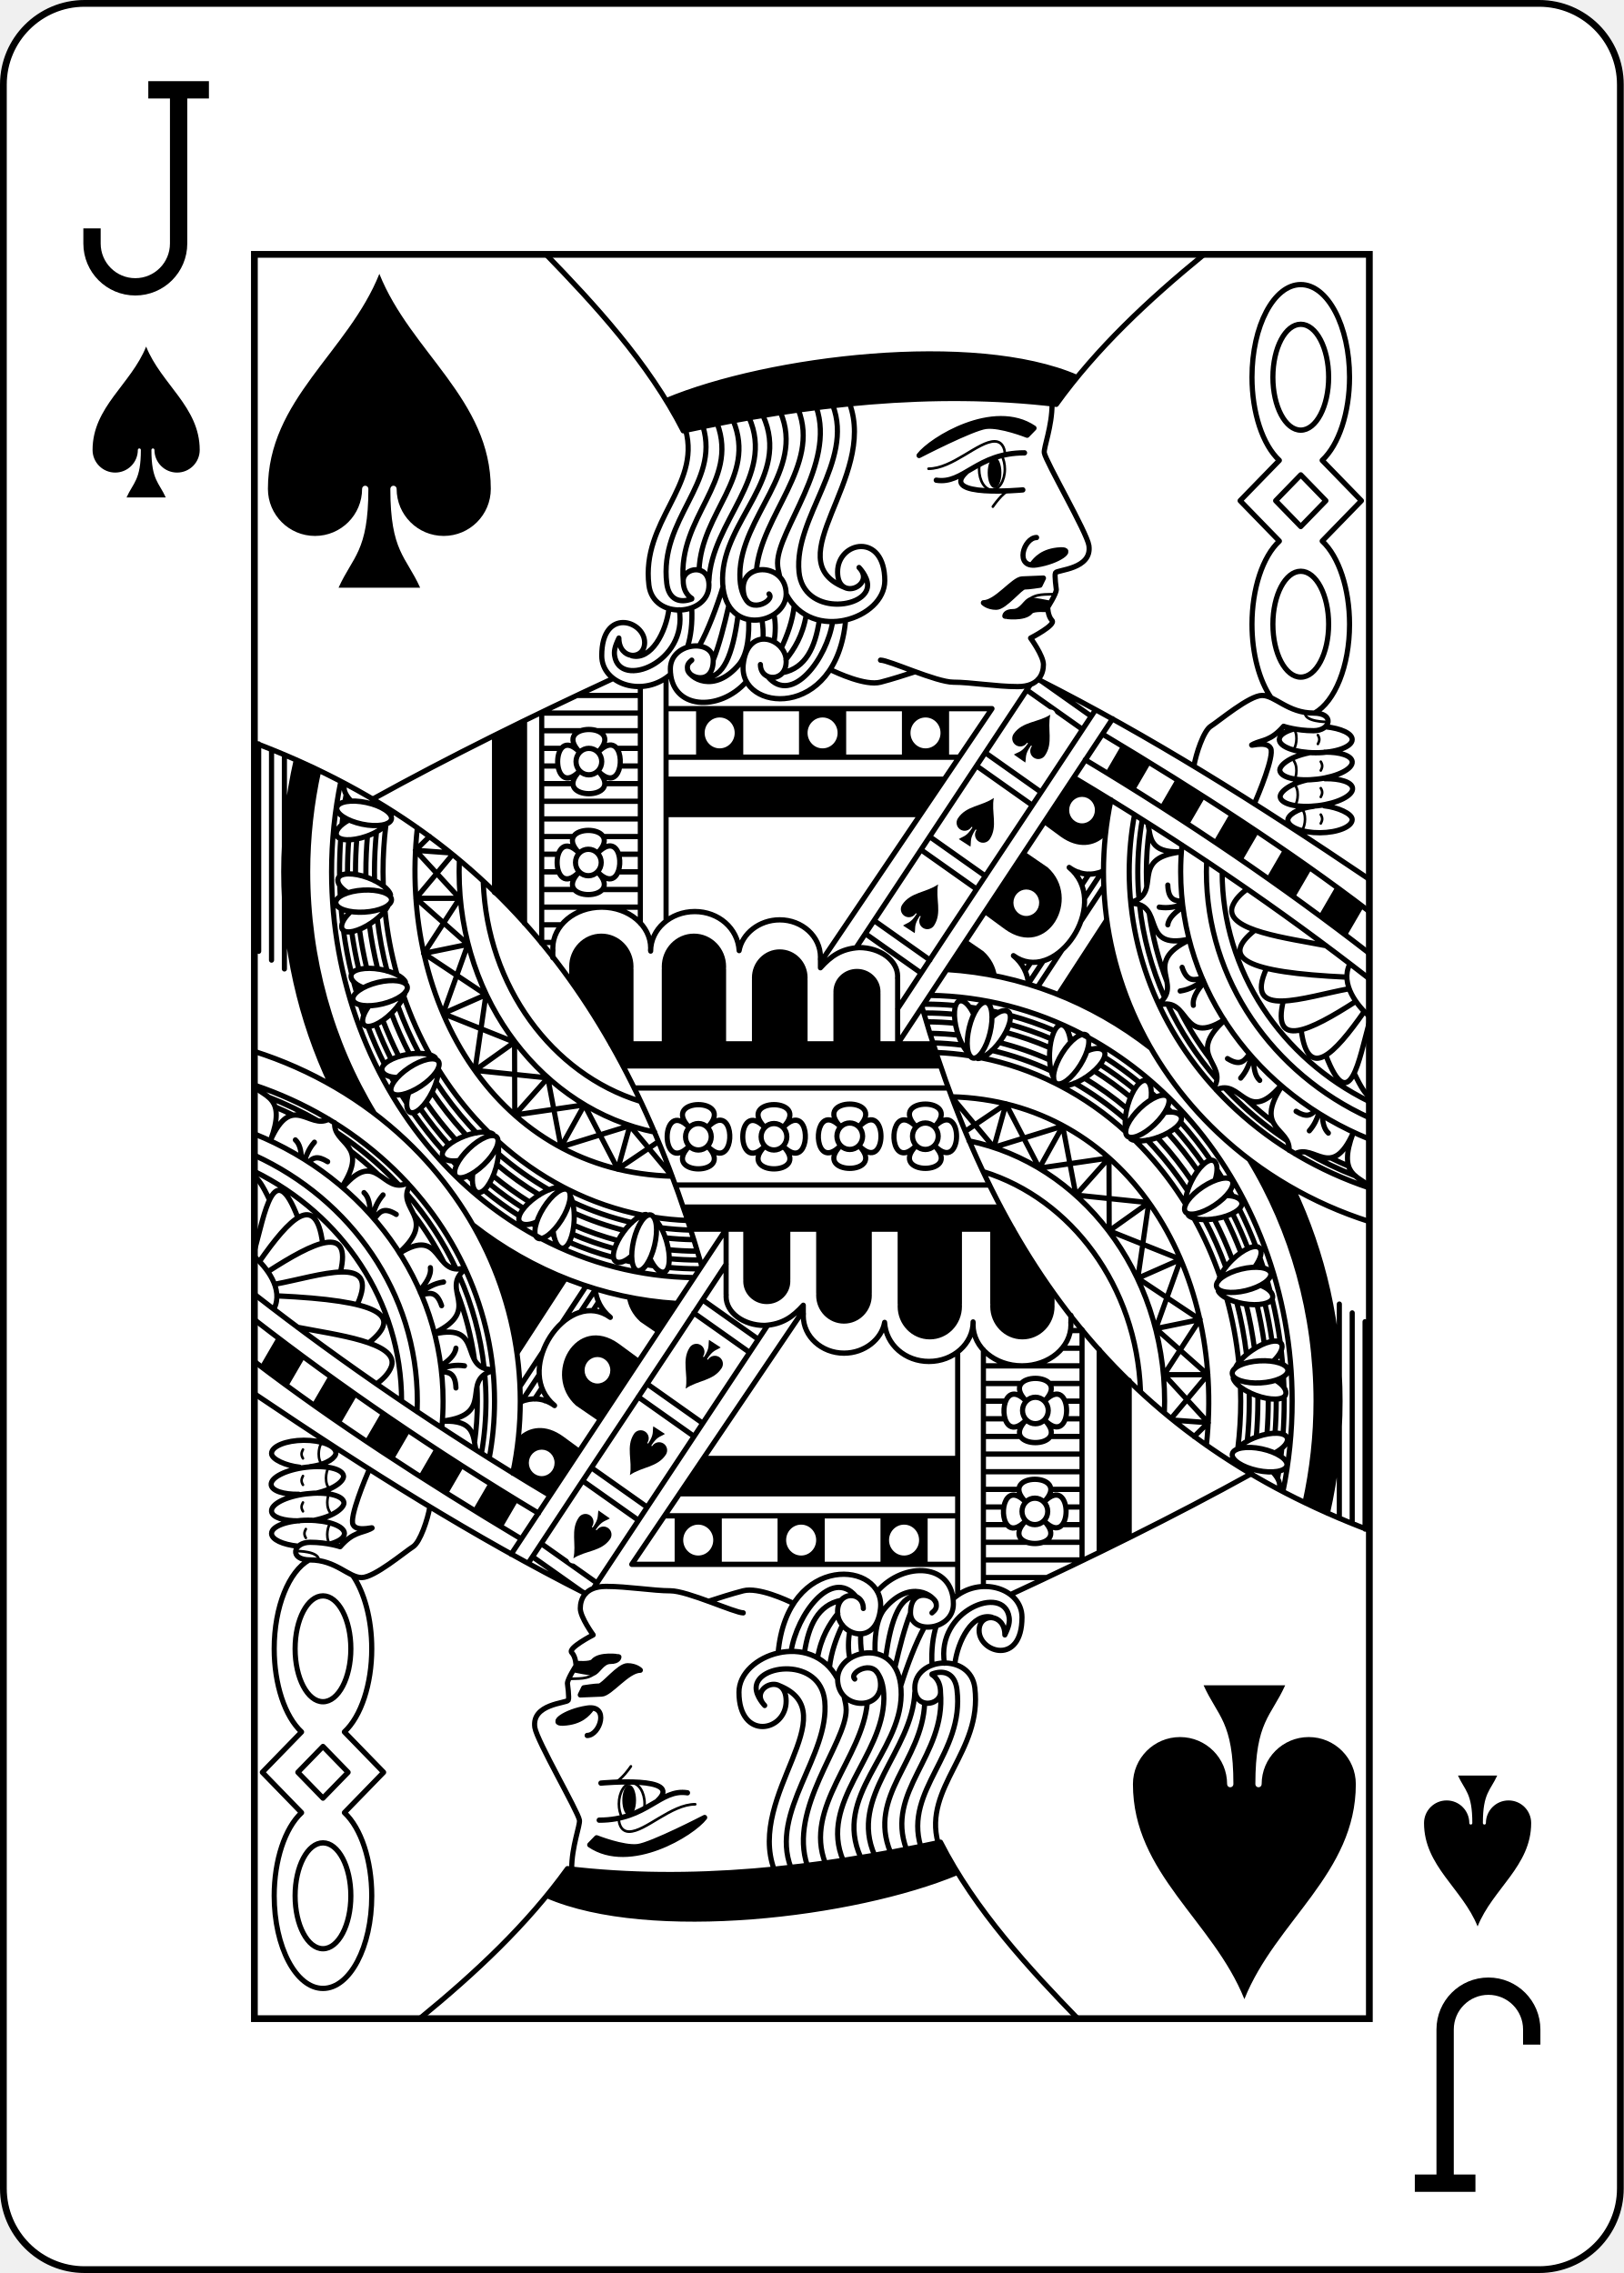
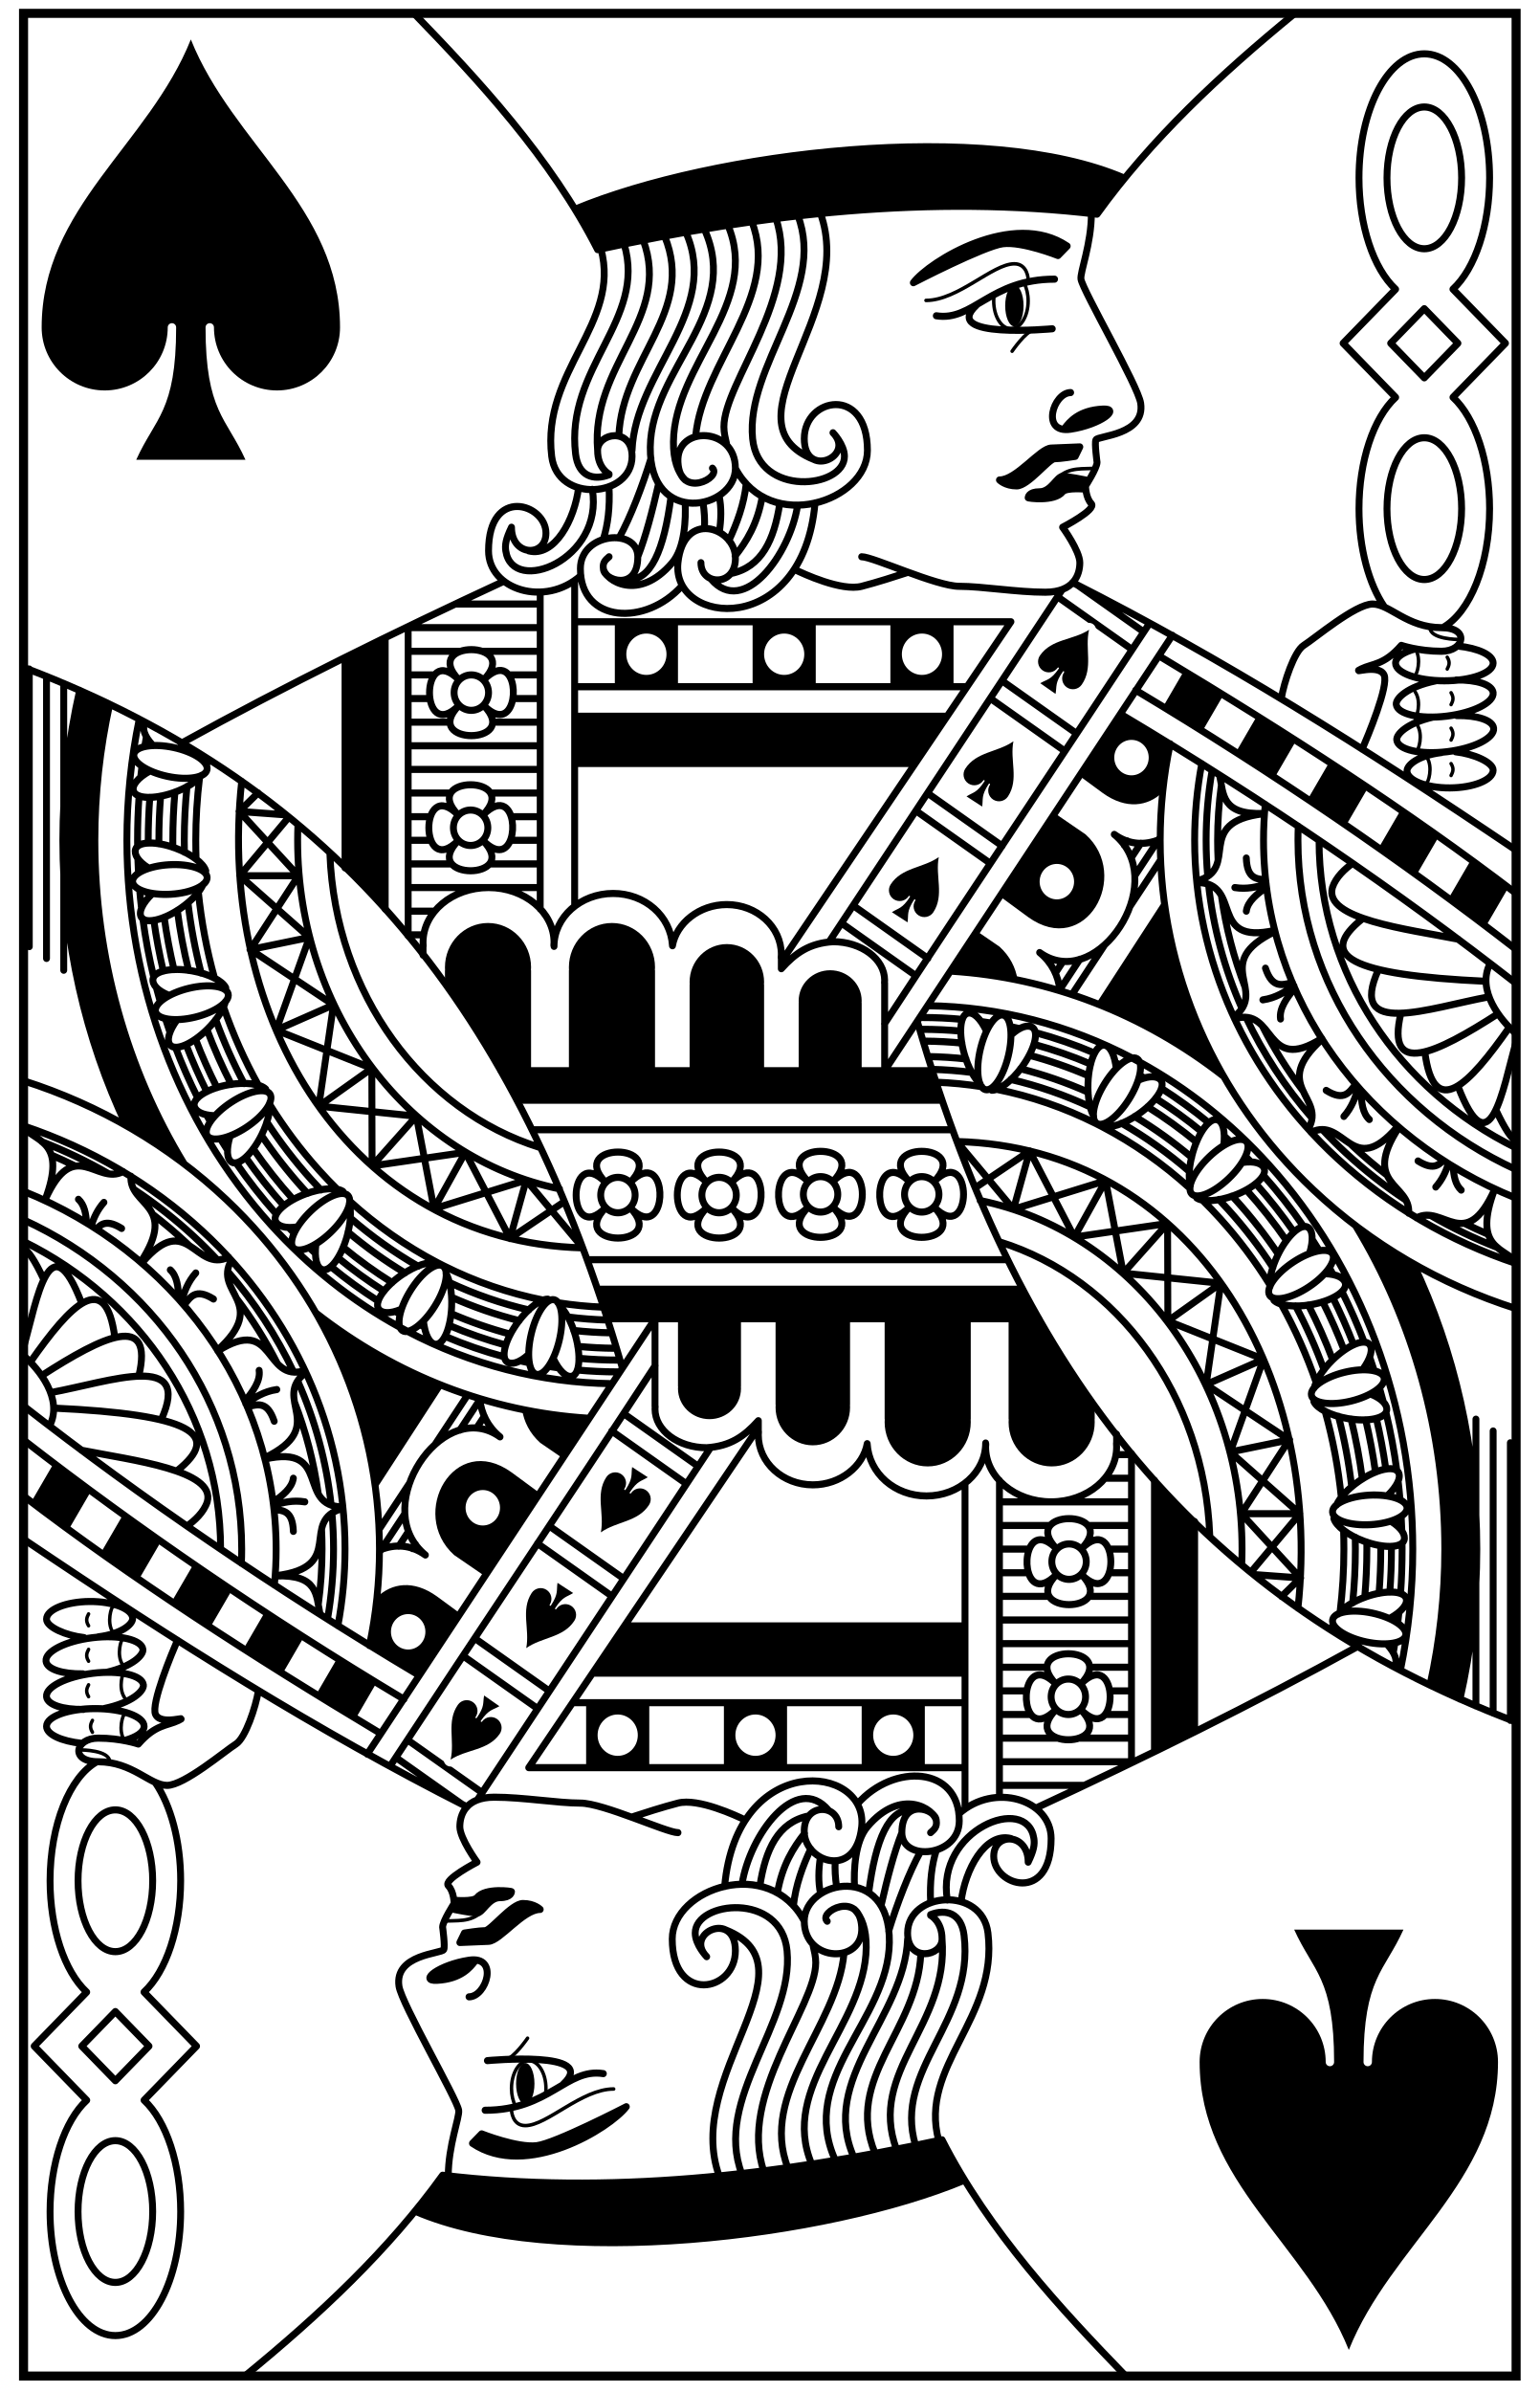
- <svg xmlns="http://www.w3.org/2000/svg" xmlns:xlink="http://www.w3.org/1999/xlink" class="card" face="JS" height="3.5in" preserveAspectRatio="none" viewBox="-120 -168 240 336" width="2.5in">
+ <svg xmlns="http://www.w3.org/2000/svg" xmlns:xlink="http://www.w3.org/1999/xlink" class="card" face="JS" height="264.034" preserveAspectRatio="none" viewBox="-85 -131.874 170 264.034" width="170">
  <defs>
    <symbol id="VSJ" viewBox="-500 -500 1000 1000" preserveAspectRatio="xMinYMid">
      <path d="M50 -460L250 -460M150 -460L150 250A100 100 0 0 1 -250 250L-250 220" stroke="black" stroke-width="80" stroke-linecap="square" stroke-miterlimit="1.5" fill="none" />
    </symbol>
    <symbol id="SSJ" viewBox="-600 -600 1200 1200" preserveAspectRatio="xMinYMid">
      <path d="M0 -500C100 -250 355 -100 355 185A150 150 0 0 1 55 185A10 10 0 0 0 35 185C35 385 85 400 130 500L-130 500C-85 400 -35 385 -35 185A10 10 0 0 0 -55 185A150 150 0 0 1 -355 185C-355 -100 -100 -250 0 -500Z" />
    </symbol>
    <symbol id="SJ4" preserveAspectRatio="none" viewBox="0 0 1300 2000">
      <path stroke="black" stroke-linecap="round" stroke-linejoin="round" stroke-width="3" fill="none" d="M1225,520c0,10 25,10 25,10M1212.083,537.977c6.055,8.81 1.089,22.643 0,22.023M1212.05,574.307c6.055,8.81 1.089,22.643 0,22.023M1213.561,601.844c6.055,8.81 1.089,22.643 0,22.023M1222.05,629.307c6.055,8.81 1.089,22.643 0,22.023M1240,545c2.817,4.39 1.469,7.218 0,10M1243.355,575.118c2.817,4.39 1.469,7.218 0,10M1243.355,605.118c2.817,4.39 1.469,7.218 0,10M1243.355,635.118c2.817,4.39 1.469,7.218 0,10M934,385c-10.823,1.061 -23.081,-1.379 -33,8M880,268c-7,1 -19,18 -19,18M871.437,228.295C873.659,232.393 875,237.701 875,243.5c0,12.979 -6.716,23.5 -15,23.5 -8.284,0 -15,-10.521 -15,-23.5 0,-1.889 0.142,-3.726 0.411,-5.485M786,243c28,0 58,-31 77,-31 11.499,0 12,13 12,13" />
      <use xlink:href="#SSJ" height="75" width="75" transform="translate(910,546)scale(1,0.972)rotate(35)translate(-37,-37)" fill="none" stroke="white" stroke-width="192" stroke-linejoin="round" stroke-linecap="round" />
      <use xlink:href="#SSJ" height="75" width="75" transform="translate(910,546)scale(1,0.972)rotate(35)translate(-37,-37)" fill="black" />
      <use xlink:href="#SSJ" height="75" width="75" transform="translate(845,641)scale(1,0.972)rotate(33)translate(-37,-37)" fill="none" stroke="white" stroke-width="192" stroke-linejoin="round" stroke-linecap="round" />
      <use xlink:href="#SSJ" height="75" width="75" transform="translate(845,641)scale(1,0.972)rotate(33)translate(-37,-37)" fill="black" />
      <use xlink:href="#SSJ" height="75" width="75" transform="translate(780,739)scale(1,0.972)rotate(33)translate(-37,-37)" fill="none" stroke="white" stroke-width="192" stroke-linejoin="round" stroke-linecap="round" />
      <use xlink:href="#SSJ" height="75" width="75" transform="translate(780,739)scale(1,0.972)rotate(33)translate(-37,-37)" fill="black" />
    </symbol>
    <symbol id="SJ3" preserveAspectRatio="none" viewBox="0 0 1300 2000">
      <path stroke="black" stroke-linecap="round" stroke-linejoin="round" stroke-width="6" fill="none" d="M1299.894,708.358C1165.225,619.98 1044.801,546.406 913.659,481.799M778.787,854.444c90.113,301.87 247.363,490.955 521.131,591.898M791.461,895H415.846M800.082,920H430.213M808.292,945H443.35M904.795,487.642 701.696,785.807M980.713,516.294C904.098,629.536 826.244,741.942 749.869,855.346M417.193,481.266C323.045,523.757 229.466,568.379 137.214,617.952M335,520.115V780.788M450,491.883V758.209M280,545.221V723.317M315,528.53V758.21M480,480.417V755.597M480,515H860L660.087,802.68M480,570H820.894M480,595H804.058M480,635H775.611M400.607,564.393a15,15 0 0 1 0,21.213 15,15 0 0 1 -21.213,0 15,15 0 0 1 0,-21.213 15,15 0 0 1 21.213,0v0M400.607,564.393c8.32,-8.32 14.628,-9.542 18.948,-7.033 13.854,8.047 7.269,54.464 -18.948,28.246C435,620 345,620 379.393,585.607 345,620 345,530 379.393,564.393 345,530 435,530 400.607,564.393v0M400,678.787a15,15 0 0 1 0,21.213 15,15 0 0 1 -21.213,0 15,15 0 0 1 0,-21.213 15,15 0 0 1 21.213,0v0M400,678.787c8.32,-8.32 14.628,-9.542 18.948,-7.033C432.802,679.801 426.217,726.217 400,700c34.393,34.393 -55.607,34.393 -21.213,0 -34.393,34.393 -34.393,-55.607 0,-21.213 -34.393,-34.393 55.607,-34.393 21.213,0v0M335,620H450M335,640H450M406.819,660H450M335,660h36.841M424.67,680H450M335,680h19.415M424.38,700H450M335,700h19.86M406.093,720H450M335,720h37.857M422.929,560H450M335,560h22.327M426.412,580H450M335,580h18.844M408.56,600H450M335,600h36.26M376.195,500H450M332.923,520H450M399.997,540H450M335,540h44.968M335,740H450M335,760h22.617M335,780h10.861M528.291,989.697a15,15 0 0 1 0,21.213 15,15 0 0 1 -21.213,0 15,15 0 0 1 0,-21.213 15,15 0 0 1 21.213,0v0M616.422,989.697a15,15 0 0 1 0,21.213 15,15 0 0 1 -21.213,0 15,15 0 0 1 0,-21.213 15,15 0 0 1 21.213,0v0M528.291,989.697c8.32,-8.32 14.628,-9.542 18.948,-7.033 13.854,8.047 7.269,54.464 -18.948,28.246 34.393,34.393 -55.607,34.393 -21.213,0 -34.393,34.393 -34.393,-55.607 0,-21.213 -34.393,-34.393 55.607,-34.393 21.213,0v0M616.422,989.697c8.32,-8.32 14.628,-9.542 18.948,-7.033 13.854,8.047 7.269,54.464 -18.948,28.246 34.393,34.393 -55.607,34.393 -21.213,0 -34.393,34.393 -34.393,-55.607 0,-21.213 -34.393,-34.393 55.607,-34.393 21.213,0v0M750,895v-74.245h-0.15c0.083,-0.726 0.133,-1.455 0.15,-2.184 10e-6,-18.09 -20.147,-32.755 -45,-32.755 -20.619,1.313 -32.663,9.571 -45,22.886v-9.311h-0.158c0.088,-0.936 0.141,-1.873 0.158,-2.812 10e-6,-23.296 -21.266,-42.18 -47.5,-42.18 -24,0 -43.842,15.805 -47.304,34.866C563.625,763.967 541.106,745 513.518,745c-28.433,0 -51.482,20.147 -51.482,44.8 -0.332,-0.77 -0.017,-2.522 10e-6,-3.3 0,-25.681 -25.536,-46.5 -57.036,-46.5 -31.5,0 -57.036,20.819 -57.036,46.5 10e-4,1.034 0.047,2.068 0.134,3.1h-0.134v7.609M1000.631,526.423 750,895M918.036,483.962l57.683,39.657M777.372,675.068l64.654,44.449M787.613,660.234l64.782,44.537M842.112,579.889l64.429,44.295M852.361,565.061l63.992,43.994M900.595,493.846l64.502,44.345M713.049,770.533l64.079,44.054M722.965,755.476l64.741,44.509M956.062,593.505C1081.708,666.317 1197.894,743.75 1300.074,821.255M968.653,572.916C1089.37,643.264 1201.217,717.818 1300.123,792.508M988.787,543.79C1101.61,609.526 1206.519,675.497 1300.151,745.067M1299.919,1002.903C1170.517,952.17 1080,835.642 1080,700c0,-10.247 0.517,-20.385 1.527,-30.393M1299.958,1096.424C1234.01,1076.035 1173.392,1041.819 1123.266,995.743 1037.937,917.307 990,810.925 990,700c0,-27.631 2.975,-54.981 8.761,-81.686M1299.927,978.692C1187.557,928.803 1110,822.758 1110,700c0,-4.011 0.083,-8.004 0.247,-11.977M1299.933,960.371C1198.031,911.709 1128.365,813.379 1128.365,700M1299.956,1058.208c-57.894,-18.849 -111.089,-48.937 -155.476,-88.738C1064.777,898.002 1020,801.071 1020,700c0,-21.892 2.101,-43.59 6.202,-64.877M1031.361,730.283C1030.457,720.246 1030,710.144 1030,700c0,-19.933 1.765,-39.703 5.216,-59.138M1061.176,842.266c-15.198,-33.322 -25.059,-68.626 -29.097,-104.85M1122.219,935.148c-23.371,-26.07 -42.628,-54.722 -57.391,-85.124M1203.904,1004.513c-18.526,-11.92 -36.048,-25.27 -52.353,-39.969 -7.034,-6.341 -13.79,-12.887 -20.26,-19.621M1283.947,1044.8c-20.096,-7.628 -39.527,-16.685 -58.102,-27.098M1040.409,716.5C1040.137,711.015 1040,705.514 1040,700c0,-15.856 1.109,-31.476 3.26,-46.802M1063.957,824.404c-9.888,-24.89 -16.822,-50.778 -20.601,-77.229M1114.189,911.813c-13.523,-17.358 -25.32,-35.699 -35.287,-54.801M1187.632,983.489c-10.046,-7.496 -19.73,-15.459 -29.01,-23.871 -0.98,-0.888 -1.954,-1.781 -2.923,-2.677M1275.805,1033.581c-7.049,-2.938 -14.006,-6.061 -20.863,-9.364M972.1,887.733c41.326,22.005 79.451,51.257 112.671,86.998C1164.954,1060.998 1210,1178 1210,1300c0,34.756 -3.656,69.106 -10.739,102.455M965.622,884.356c2.168,1.106 4.327,2.231 6.478,3.377M787.754,840.035c62.115,0.829 122.721,16.189 177.868,44.321M1194.488,1379.277c-0.461,2.807 -0.948,5.61 -1.463,8.411M1197.978,1353.331c-0.33,3.124 -0.691,6.241 -1.084,9.354M1200.679,1294.954c0.017,1.681 0.026,3.363 0.026,5.046v0c0,12.671 -0.431,25.198 -1.33,37.618M1199.912,1272.291c0.232,4.053 0.414,8.114 0.544,12.183M1197.272,1242.445c0.629,5.247 1.172,10.511 1.629,15.791M1186.631,1184.241c4.015,16.224 7.193,32.719 9.505,49.411M1180.949,1163.33c1.173,3.958 2.295,7.934 3.366,11.928M1172.418,1137.322c1.415,3.926 2.779,7.874 4.091,11.843M1148.308,1081.92c7.178,13.941 13.658,28.272 19.415,42.93M1137.316,1061.82c1.117,1.926 2.22,3.861 3.309,5.804M1122.256,1037.626c2.173,3.257 4.304,6.544 6.392,9.858M1079.789,983.522c12.64,13.746 24.375,28.278 35.163,43.488M1064.247,967.468c1.575,1.545 3.14,3.104 4.695,4.677M1045.786,950.389c1.851,1.614 3.689,3.245 5.516,4.895M991.011,909.938c14.272,8.833 28.084,18.588 41.358,29.23M971.994,898.863c1.44,0.788 2.876,1.584 4.308,2.39M950.828,888.077c1.406,0.665 2.809,1.339 4.208,2.021M881.182,862.717c17.617,4.605 34.914,10.432 51.783,17.432M859.387,857.678c2.775,0.559 5.543,1.148 8.305,1.766M833.924,853.42c2.961,0.395 5.915,0.824 8.863,1.286M782.442,850c11.823,0 23.593,0.539 35.284,1.603M1191.405,1297.621c0,0.793 0.01,1.586 0.01,2.379 0,12.207 -0.471,24.363 -1.404,36.437M1189.123,1253.509c0.06,0.605 0.118,1.21 0.176,1.815M1178.246,1189.256c3.423,14.159 6.195,28.526 8.297,43.048M1140.399,1087.197c6.654,12.956 12.691,26.256 18.091,39.847M1073.211,990.587c11.953,13.002 23.078,26.723 33.339,41.067M985.989,918.367c13.859,8.556 27.277,18 40.176,28.3M879.933,872.683c16.858,4.452 33.413,10.049 49.567,16.747M780.458,860.005c0.661,-0.003 1.323,-0.005 1.984,-0.005 11.359,0 22.67,0.508 33.905,1.514M1182.106,1297.026c0.01,0.991 0.01,1.982 0.01,2.974 0,12.546 -0.51,25.035 -1.516,37.435M1168.944,1190.512c3.569,14.583 6.431,29.392 8.564,44.37M1131.533,1090.617c6.911,13.338 13.151,27.052 18.698,41.082M1065.023,995.911c0.01,0.011 0.021,0.022 0.031,0.034 12.593,13.549 24.26,27.909 34.955,42.966M978.964,925.571c14.759,8.966 29.015,18.958 42.671,29.934M875.917,881.924c17.62,4.56 34.906,10.399 51.741,17.463M785.303,870.011c10.727,0.083 21.407,0.629 32.018,1.628M1169.961,1294.048c0.026,1.982 0.039,3.966 0.039,5.952 0,13.691 -0.626,27.312 -1.861,40.82M1156.227,1189.827c4.245,16.666 7.534,33.648 9.832,50.85M1119.023,1093.288c7.972,15.025 15.059,30.557 21.226,46.5M1052.663,1001.103c1.283,1.342 2.557,2.695 3.824,4.058 13.185,14.186 25.323,29.289 36.358,45.169M967.721,933.769c17.312,10.137 33.938,21.714 49.717,34.659M868.252,893.382c20.165,4.926 39.898,11.573 59.014,19.859M788.572,883.087c10.837,0.184 21.623,0.856 32.331,2.005M1159.884,1289.909c0.078,3.359 0.116,6.723 0.116,10.091 0,15.302 -0.802,30.514 -2.382,45.572M1145.239,1187.524c5.223,19.497 9.098,39.453 11.564,59.71M1107.876,1094.049c9.511,17.397 17.793,35.514 24.786,54.194M1041.011,1004.002c2.839,2.871 5.641,5.793 8.405,8.767 14.192,15.269 27.138,31.628 38.766,48.895M956.329,939.438c20.77,11.594 40.578,25.286 59.139,40.951M859.845,902.42c23.806,5.365 47.027,13.183 69.345,23.312M791.056,893.9c11.691,0.287 23.317,1.156 34.844,2.593M1149.698,1283.962c0.201,5.333 0.302,10.68 0.302,16.038 0,17.96 -1.136,35.793 -3.364,53.39M1133.612,1183.235c6.82,23.741 11.575,48.223 14.145,73.135M1095.286,1092.413c12.134,21.168 22.367,43.49 30.581,66.659M1085.519,1076.269c0.149,0.234 0.298,0.468 0.447,0.703M1026.639,1004.442c5.365,5.131 10.603,10.444 15.706,15.934 16.069,17.288 30.497,36.013 43.175,55.892M939.713,942.581c27.181,13.844 52.823,31.295 76.285,52.069M934.148,939.807c1.862,0.908 3.717,1.832 5.565,2.773M847.331,910.762c30.025,5.794 59.182,15.573 86.816,29.045M794.794,904.776c13.384,0.484 26.676,1.752 39.822,3.779M812.941,955C1015,960 1132.608,1148.099 1110,1350M833.166,1004.952c129.782,25.661 228.118,148 228.118,295.048 0,4.295 -0.084,8.568 -0.25,12.819M850.279,1039.98c102.383,30.854 178.311,129.821 182.901,248.611M1160.086,1026.095c50.343,80.345 77.799,175.602 77.799,273.905 0,39.253 -4.42,77.474 -12.884,115M807.783,810.758c85.668,5.133 167.901,36.182 237.421,89.013M1210.464,1058.46c35.998,73.843 55.305,156.621 55.305,241.54 0,43.186 -4.993,85.818 -14.636,127.002M1185,1155c1.593,6.717 -11.273,15.521 -28.738,19.663 -17.465,4.142 -32.914,2.055 -34.507,-4.663 -1.593,-6.717 11.273,-15.521 28.738,-19.663 17.465,-4.142 32.914,-2.055 34.507,4.663v0M1124.098,1163.634c1.599,-6.554 7.381,-15.459 15.902,-23.634 12.952,-12.426 27.327,-18.462 32.106,-13.48 3.594,3.746 1.319,12.074 -5.825,21.547M1173.453,1168.806c9.837,3.822 14.627,9.135 13.808,13.872 -1.175,6.803 -16.466,9.84 -34.154,6.784 -14.641,-2.53 -26.335,-8.441 -29.261,-14.261M1205,1265c0.388,6.893 -13.825,13.298 -31.746,14.307 -17.921,1.009 -32.763,-3.761 -33.151,-10.654 -0.388,-6.893 13.825,-13.298 31.746,-14.307 17.921,-1.009 32.763,3.761 33.151,10.654v0M1143.528,1262.798c2.725,-6.171 9.983,-13.921 19.808,-20.472 14.934,-9.957 30.145,-13.373 33.975,-7.629 2.88,4.319 -0.823,12.118 -9.521,20.188M1191.207,1276.562c9.012,5.491 12.794,11.563 11.156,16.082 -2.353,6.49 -17.939,6.794 -34.814,0.677 -13.969,-5.063 -24.442,-12.938 -26.3,-19.181M1203.843,1372.92c-1.396,6.761 -16.777,9.3 -34.356,5.671 -17.578,-3.629 -30.697,-12.052 -29.301,-18.813 1.396,-6.761 16.777,-9.3 34.356,-5.671 17.578,3.629 30.697,12.052 29.302,18.813v0M1145,1355c4.219,-5.264 13.224,-10.89 24.402,-14.696 16.991,-5.786 32.569,-5.179 34.795,1.356 1.673,4.914 -3.908,11.5 -14.387,17.064M1141.024,1369.95c-0.709,-1.658 -1.101,-3.201 -1.141,-4.574M1187.542,1380.551c7.299,7.622 9.394,14.462 6.65,18.409M1140,1050c3.732,5.808 -5.484,18.382 -20.585,28.085 -15.101,9.703 -30.367,12.861 -34.099,7.053 -3.732,-5.808 5.484,-18.382 20.585,-28.085 15.101,-9.703 30.367,-12.861 34.099,-7.053v0M1085.414,1078.355c-0.667,-6.713 1.833,-17.033 7.158,-27.572 8.095,-16.02 19.652,-26.484 25.813,-23.37 4.633,2.341 5.252,10.952 1.655,22.259M1133.689,1066.855c10.548,0.341 16.829,3.764 17.629,8.504 1.149,6.807 -12.268,14.747 -29.967,17.734 -14.651,2.472 -27.644,0.776 -32.336,-3.743M1065,955c4.699,5.058 -2.153,19.062 -15.303,31.278 -13.15,12.216 -27.62,18.02 -32.319,12.962 -4.699,-5.058 2.153,-19.061 15.303,-31.278C1045.832,955.746 1060.301,949.942 1065,955v0M1016.277,992.547c-1.842,-6.49 -1.203,-17.089 2.178,-28.403 5.139,-17.198 14.667,-29.537 21.282,-27.56 4.974,1.486 7.103,9.853 5.559,21.617M1061.764,972.705c10.442,-1.526 17.229,0.734 18.853,5.258 2.332,6.498 -9.472,16.681 -26.366,22.746 -13.984,5.02 -27.072,5.644 -32.489,2.024M970,885c5.801,3.743 2.615,19.004 -7.117,34.086 -9.731,15.082 -22.323,24.275 -28.124,20.532 -5.801,-3.743 -2.615,-19.004 7.117,-34.086C951.608,890.45 964.199,881.257 970,885v0M932.042,933.403c-3.386,-5.836 -5.38,-16.264 -4.894,-28.063 0.739,-17.934 6.93,-32.242 13.828,-31.958 5.187,0.214 9.313,7.797 10.718,19.578M971.23,902.956c9.743,-4.055 16.878,-3.538 19.568,0.446 3.863,5.722 -5.065,18.502 -19.942,28.545 -12.314,8.314 -24.844,12.146 -30.986,9.974M853.373,847.961c6.702,1.657 8.642,17.126 4.335,34.55 -4.308,17.425 -13.233,30.207 -19.935,28.55 -6.702,-1.657 -8.642,-17.125 -4.335,-34.55 4.308,-17.425 13.233,-30.207 19.935,-28.55v0M833.185,906.065c-5.097,-4.42 -10.369,-13.637 -13.739,-24.954 -5.123,-17.203 -3.913,-32.745 2.704,-34.716 4.975,-1.482 11.34,4.351 16.494,15.038M860.366,864.545c7.899,-6.998 14.815,-8.826 18.653,-5.931 5.511,4.158 1.216,19.144 -9.595,33.473 -8.948,11.861 -19.555,19.554 -26.07,19.493M862.198,1012.306l14.13,-49.456M915.218,1035.868l27.277,-47.734M957.865,1066.42l38.569,-42.075M996.666,1106.924l46.158,-31.956M1030.045,1160.695l49.922,-21.395M1051.039,1217.792l51.747,-10.349M1060.66,1270h51.088M829.096,994.024l47.183,-31 38.939,72.845 81.216,-11.523 0.232,82.579 83.302,32.376 -28.928,78.493 60.631,52.208 -42.681,49.562M812.941,955l49.257,57.306 80.297,-24.172 15.37,78.286 84.959,8.548 -12.778,85.727 72.358,46.824 -41.744,62.481 51.462,54.437 -16.398,15.709M1072.315,1321.594l40.061,2.861M1265,1432.805V1190M1280,1438.834V1200M1295,1444.992V1210M1054.77,851.074c36.785,-10.586 25.203,47.882 76.035,16.617M1089.978,777.255c-56.952,26.845 -5.251,49.721 -35.892,72.302M1121.39,947.2c29.345,-13.893 35.536,40.248 74.977,-4.423M1131.139,868.277c-45.772,40.184 4.027,48.741 -12.084,76.043M1213.312,1019.627c22.994,-12.037 42.632,30.836 67.862,-23.852M1197.826,943.152c-32.861,48.928 10.495,47.177 8.641,72.541M1281.169,995.775c-18.662,48.534 6.531,48.678 18.994,60.839M1021.909,735.665c40.802,0.465 9.283,53.476 67.827,40.606M1080.1,677.479c-62.251,7.22 -19.164,46.432 -58.298,57.084M1041.838,645.573c3.424,15.26 1.5,33.099 38.262,31.711M1082.325,737.133C1073.962,739.507 1065.482,741.659 1055,740M1065,715c0.585,17.408 8.793,17.8 16.88,18.462M1082.386,740.009C1074.78,745.039 1066.191,751.531 1065,760M1106.529,823.177c-7.902,5.113 -15.732,10.298 -27.114,11.892M1081.683,808.239c6.126,17.898 14.995,13.974 23.58,12.304M1106.724,825.748c-6.074,7.244 -13.325,16.539 -11.906,25.531M1162.557,909.347c-2.597,8.29 -5.446,16.557 -12.574,24.409M1134.555,911.688c15.791,9.606 20.261,1.53 25.614,-5.167M1165.023,912.879c0.153,8.638 1.209,18.249 7.169,23.476M1241.004,973.909c-2.294,6.665 -5.26,13.264 -11.007,19.595M1214.569,971.437c12.148,7.39 17.596,4.315 21.9,-0.546M1245.16,976.202c0.409,7.603 1.899,15.387 7.046,19.901M1277.181,804.537c-11.672,22.62 9.234,47.843 22.858,59.259M1249.582,783.703C1204.952,775.149 1132.301,766.754 1140,740c2.978,-8.935 11.278,-16.095 17.504,-20.425M1166.404,766.2c-40.416,31.35 -11.981,47.824 107.397,53.163M1180.141,809.381c-27.583,58.676 44.248,32.392 96.167,23.126M1199.6,846.597c-13.217,54.272 30.455,34.159 84.751,0.154M1220.518,879.3c7.836,58.415 38.304,28.026 73.489,-20.866M1249.26,907.91c27.89,70.964 38.938,3.9 50.733,-37.555M1282.316,928.091c8.165,16.942 13.815,24.745 17.709,26.21M893.776,799.902l-1.473,2.175M961.181,700.399l-2.546,3.759M905.39,802.52l-6.753,9.969M973.201,702.418l-8.423,12.433M920.04,800.656 902.528,826.506M989.603,697.967l-21.526,31.776M941.819,788.267l-28.606,42.228M990.379,716.583l-26.448,39.043M950,695c47.071,37.657 -7.779,124.057 -56.084,104.85C890.91,798.655 887.929,797.051 885,795M989.667,699.224C976.948,704.41 962.969,704.079 950,695M885,795c10.822,8.658 16.257,19.893 17.622,31.828M1220.029,359.26c17.949,0 32.5,26.863 32.5,60 0,33.137 -14.551,60 -32.5,60 -17.949,0 -32.5,-26.863 -32.5,-60 0,-33.137 14.551,-60 32.5,-60v0M1220.029,249.971l29.289,29.289 -29.289,29.289 -29.289,-29.289 29.289,-29.289v0M1220.029,79.26c17.949,0 32.5,26.863 32.5,60 0,33.137 -14.551,60 -32.5,60 -17.949,0 -32.5,-26.863 -32.5,-60 0,-33.137 14.551,-60 32.5,-60v0M1236.156,519.979c23.557,-12.835 40.749,-53.071 40.749,-100.719C1276.888,379.172 1264.509,342.6 1245,325l45.74,-45.74 -45.775,-45.775c19.517,-17.576 31.909,-54.135 31.939,-94.225 0,-57.99 -25.464,-105 -56.875,-105 -31.411,0 -56.875,47.01 -56.875,105 0.016,40.087 12.395,76.66 31.904,94.26l-45.74,45.74 45.775,45.775c-19.517,17.576 -31.909,54.135 -31.939,94.225 0,33.822 8.662,63.909 22.114,83.113M1095.516,579.924C1097.735,566.509 1106.717,540.069 1115,535c9.531,-5.832 45,-35 60,-35 15,0 30,20 60,20 25,0 20,20 0,20 -20,0 -35,-5 -35,-5 -15.017,16.853 -25.13,15.341 -35,20 -10.111,4.772 15,-5 20,5 4.415,8.829 -14.557,52.737 -19.06,62.898M1249.293,535.585c17.735,1.804 30.707,7.575 30.707,14.415 0,8.284 -19.028,15 -42.5,15 -23.472,0 -42.5,-6.716 -42.5,-15 0,-4.921 6.713,-9.288 17.083,-12.023M1247.81,564.299c17.824,-0.296 31.385,3.908 32.19,10.701 0.975,8.227 -17.13,17.135 -40.439,19.898 -23.309,2.763 -42.995,-1.667 -43.97,-9.894C1195.012,580.118 1205,570 1230,565M1248.249,594.401c17.824,-0.296 31.385,3.908 32.19,10.701 0.975,8.227 -17.13,17.135 -40.439,19.898 -23.309,2.763 -42.995,-1.667 -43.97,-9.894 -0.558,-4.71 8.702,-14.28 31.76,-19.443M1247.312,625.098c15.641,1.669 32.737,8.906 32.688,15.611 -0.059,8.121 -16.901,14.811 -37.619,14.943 -20.718,0.132 -37.465,-6.345 -37.407,-14.466 0.034,-4.649 9.204,-12.955 29.968,-15.453M930.064,169.335C930.113,195.111 920.041,219.248 921,225c1.644,9.864 49.733,90.172 52,105 4.139,27.071 -37.097,27.445 -39,31 -1.335,2.494 1,19 1,19 0,5 -10,20 -10,20 0,0 0,10 5,15 5,5 -25,20 -25,20 0,0 15,20 15,30 0,10 -5,25 -30,25 -25,0 -55,-5 -75,-5 -20,0 -75,-25 -85,-25M671.582,470.766C679.191,474.385 712.368,489.408 730,485c12.85,-3.212 29.827,-8.489 40.324,-11.851M925,395c0,0 -15,-3 -20,-3 -5,0 -10,13 -20,13 -10,0 -10,5 -10,5 -0.619,0.316 22.903,3.625 30,-5 3.177,-3.861 20.184,-2.235 20.184,-2.235M850,395c15,0 35.006,-26.643 45,-27l25,-1 -4,8c0,0 -13,2 -18,2 -5,0 -23,23 -33,23 -10,0 -15,-5 -15,-5v0M912,321c-15.119,0.102 -26.392,34.914 0,31 26.021,-3.859 44.26,-17.774 28,-17 -21,1 -29,11 -33,16M909,197l-8,8c0,0 -31,-12 -48,-10 -16.167,1.902 -78,33 -78,33 14,-18 87,-62 134,-31v0M795,256c32,5 47,-31 103,-31M830,247c-32,29 66,20 66,20M502.917,199.438C520.498,262.589 450.951,302.611 460,375c5,40 70,35 70,0 0,-25 -30,-20 -30,-5 0,15 10,20 10,20M523.082,195.232c19.867,64.441 -51.42,104.549 -42.266,177.782 2.366,18.925 15.741,22.625 29.178,17.564M539.669,191.843C564.97,258.151 493.65,297.295 500,370M558.388,188.675c26.985,64.09 -37.166,103.385 -39.893,168.971M576.709,184.96C607.464,251.85 532.78,303.149 530,370M592.928,182.604c32.856,69.93 -46.198,118.309 -47.052,184.481C545,435 620,420 620,385c0,-35 -51.825,-36.649 -50,-5 1.825,31.649 38.517,12.693 30,5M613.388,179.059c28.949,66.232 -46.492,117.819 -47.341,183.619 -0.201,15.589 3.85,25.987 10.211,32.334M634.233,176.11c25.537,63.44 -43.112,119.56 -48.86,181.856M620.046,385.17C650.461,441.037 735,412.87 735,370c0,-55.227 -55,-45 -55,-10 0,34.65 45,15 25,-5M655.221,173.363C678.041,237.945 610,312.171 610,350c0,5.093 1.283,9.801 2.3,14.215M674.344,170.944C699.588,234.957 628.809,298.092 635,360c5,50 80,42.131 80,15 0,-10 -10,-20 -10,-20M693.923,168.863c32.244,85.257 -86.126,177.231 -5.655,208.706M485.427,475.875C454.342,503.044 405,487.859 405,455c0,-55.227 50.046,-40 50,-15 -0.038,20.557 -30,20 -30,-5M509.928,400.59c0.924,17.774 -1.03,32.522 -4.979,44.565M495.39,402.926C505.676,462.548 425.847,493.313 420,455c-0.754,-4.943 0,-10 5,-20M483.387,401.629C480.063,428.243 462.639,460.556 440,455M573.47,484.539C542.263,518.868 485,516.458 485,470c0,-30.414 50,-35 50,-10 0,30 -30,20 -30,10M591.762,413.769c1.294,7.935 1.676,15.399 1.285,22.382M576.238,414.24C576.98,427.674 575.975,452.369 565,465c-29.332,33.759 -58.511,14.889 -60,5 -0.76,-5.044 1.667,-7.214 5,-10M563.844,409.463c-5.943,44.407 -17.429,71.915 -38.678,69.66M552.997,398.634C547.657,421.343 541.957,442.819 535,460M546.472,376.7c-7.368,23.266 -17.816,49.939 -27.696,67.154M689.387,414.392C678.846,529.449 564.058,518.475 570,465c5,-45 48.843,-29.973 50,-5 1.184,25.561 -30,25 -30,5M674.251,416.258c-6.682,41.859 -47.137,95.079 -75.457,62.598M658.635,415.106c-4.815,30.364 -15.689,53.831 -42.588,59.055M643.37,408.981c-4.079,23.445 -14.001,38.516 -23.646,50.383M629.445,398.092c-1.905,17.578 -8.152,33.697 -15.081,48.143M605.85,408.45c2.149,9.989 1.73,20.299 0.14,30.755M339.389,-0.607C395.396,55.572 459.428,122.369 500,200 643.731,169.586 791.688,153.319 935,170 981.784,106.814 1042.047,51.847 1107.359,-0.041M480.441,165.793C600.092,117.281 839.098,89.168 958.804,139.507" />
    </symbol>
    <symbol id="SJ2" preserveAspectRatio="none" viewBox="0 0 1300 2000">
      <path fill="black" d="M280,545l35,-16.519V758.034l-34.825,-34.919zM430.213,920 415,895h376.461l8.588,25zM480,595h324.058l-28.447,40H480ZM1224.878,1415.024c8.586,-37.55 13.006,-75.771 13.006,-115.024 0,-98.303 -27.456,-193.56 -77.682,-273.819 16.515,12.177 33.745,23.163 50.965,32.635 35.295,73.487 54.602,156.264 54.602,241.184 0,43.186 -4.993,85.818 -15.428,126.604 -9.175,-4.024 -17.438,-7.743 -25.462,-11.58zM955.311,846.655 985,800c5.534,23.766 11.843,47.199 18.271,70.58M480.485,166.004C487.466,177.24 493.99,188.501 500,200 643.731,169.586 791.688,153.319 935,170 942.479,159.899 950.302,150.009 958.62,139.907 839.098,89.168 600.092,117.281 480.485,166.004Z" />
    </symbol>
    <symbol id="SJ1" preserveAspectRatio="none" viewBox="0 0 1300 2000">
      <path fill="black" d="M515,515v55h55v-55zm27.5,10A17.5,17.5 0 0 1 560,542.5 17.5,17.5 0 0 1 542.5,560 17.5,17.5 0 0 1 525,542.5 17.5,17.5 0 0 1 542.5,525ZM635,515v55h55v-55zm27.5,10A17.5,17.5 0 0 1 680,542.5 17.5,17.5 0 0 1 662.5,560 17.5,17.5 0 0 1 645,542.5 17.5,17.5 0 0 1 662.5,525ZM755,515v55h55v-55zm27.5,10A17.5,17.5 0 0 1 800,542.5 17.5,17.5 0 0 1 782.5,560 17.5,17.5 0 0 1 765,542.5 17.5,17.5 0 0 1 782.5,525ZM512.5,770a37.5,37.5 0 0 0 -37.5,37.5 37.5,37.5 0 0 0 0.088,2.5H475v85h75v-85h-0.125A37.5,37.5 0 0 0 550,807.5 37.5,37.5 0 0 0 512.5,770ZM404.536,770c-20.711,0 -37.5,16.789 -37.5,37.5 0.001,0.834 0.031,1.668 0.088,2.5h-0.088v12.25L415.435,895h26.601v-85h-0.125c0.07,-0.832 0.111,-1.666 0.125,-2.5 0,-20.711 -16.789,-37.5 -37.5,-37.5zM612.562,787.857A32.438,32.143 0 0 0 580.125,820a32.438,32.143 0 0 0 0.076,2.143h-0.076V895H645v-72.857h-0.108A32.438,32.143 0 0 0 645,820 32.438,32.143 0 0 0 612.562,787.857ZM702.562,810a27.438,25.929 0 0 0 -27.438,25.929 27.438,25.929 0 0 0 0.064,1.729h-0.064v58.771H730v-58.771h-0.091A27.438,25.929 0 0 0 730,835.929 27.438,25.929 0 0 0 702.562,810ZM1010.814,556.402l-18.305,30.584 34.25,20.664 18.201,-30.412zM1074.129,595.027l-17.896,29.902 33.609,21.732 18.305,-30.584zM1137.186,634.082l-18.586,31.053 33.148,22.504 19.252,-32.166zM1199.578,674.246l-19.252,32.164 32.434,23.697 19.941,-33.316zM1260.666,716.588l-19.557,32.678 32.56,23.484 19.609,-32.764zM851.118,747.942 875,765c50,35 90,-35 50,-70L898.043,677.029ZM900,720c8.284,0 15,6.716 15,15 0,8.284 -6.716,15 -15,15 -8.284,0 -15,-6.716 -15,-15 0,-8.284 6.716,-15 15,-15zM998.39,618.256 956.062,593.505 919.527,645.377 940,660c20.554,14.388 39.417,11.032 51.729,-0.341zM965,615c8.284,0 15,6.716 15,15 0,8.284 -6.716,15 -15,15 -8.284,0 -15,-6.716 -15,-15 0,-8.284 6.716,-15 15,-15zM810,810l55.745,7.935C864.146,807.908 859.18,798.032 850,790l-19.349,-12.899zM993.336,749.862l-58.954,88.209c39.148,14.882 76.532,35.642 110.85,61.702 -27.363,-46.311 -45.1,-97.165 -51.896,-149.911zM925,395c0,0 -15,-5 -20,-5 -5,0 -10,15 -20,15 -10,0 -10,5 -10,5 -0.619,0.316 22.903,3.625 30,-5 3.177,-3.861 20.184,-2.235 20.184,-2.235M850,395c15,0 35.006,-26.643 45,-27l25,-1 -4,8c0,0 -13,2 -18,2 -5,0 -23,23 -33,23 -10,0 -15,-5 -15,-5zM912,352c26.021,-3.859 44.26,-17.774 28,-17 -21,1 -29,11 -33,16M909,197l-8,8c0,0 -31,-12 -48,-10 -16.167,1.902 -78,33 -78,33 14,-18 87,-62 134,-31zM871,247.5a8,17.5 0 0 1 -8,17.5 8,17.5 0 0 1 -8,-17.5 8,17.5 0 0 1 8,-17.5 8,17.5 0 0 1 8,17.5" />
    </symbol>
    <rect id="XSJ" width="164.8" height="260.8" x="-82.4" y="-130.4" />
  </defs>
  <rect width="239" height="335" x="-119.5" y="-167.5" rx="12" ry="12" fill="white" stroke="black" />
  <use width="164.8" height="260.8" x="-82.4" y="-130.4" xlink:href="#SJ1" />
  <use transform="rotate(180)" width="164.8" height="260.8" x="-82.4" y="-130.4" xlink:href="#SJ1" />
  <use width="164.8" height="260.8" x="-82.4" y="-130.4" xlink:href="#SJ2" />
  <use transform="rotate(180)" width="164.8" height="260.8" x="-82.4" y="-130.4" xlink:href="#SJ2" />
  <use width="164.8" height="260.8" x="-82.4" y="-130.4" xlink:href="#SJ3" />
  <use transform="rotate(180)" width="164.8" height="260.8" x="-82.4" y="-130.4" xlink:href="#SJ3" />
  <use width="164.8" height="260.8" x="-82.4" y="-130.4" xlink:href="#SJ4" />
  <use transform="rotate(180)" width="164.8" height="260.8" x="-82.4" y="-130.4" xlink:href="#SJ4" />
  <use xlink:href="#VSJ" height="32" width="32" x="-114.4" y="-156" />
  <use xlink:href="#SSJ" height="26.769" width="26.769" x="-111.784" y="-119" fill="black" />
  <use xlink:href="#SSJ" height="55.68" width="55.68" x="-91.768" y="-132.16" fill="black" />
  <g transform="rotate(180)">
    <use xlink:href="#VSJ" height="32" width="32" x="-114.4" y="-156" />
    <use xlink:href="#SSJ" height="26.769" width="26.769" x="-111.784" y="-119" fill="black" />
    <use xlink:href="#SSJ" height="55.68" width="55.68" x="-91.768" y="-132.16" fill="black" />
  </g>
  <use xlink:href="#XSJ" stroke="black" fill="none" />
</svg>
